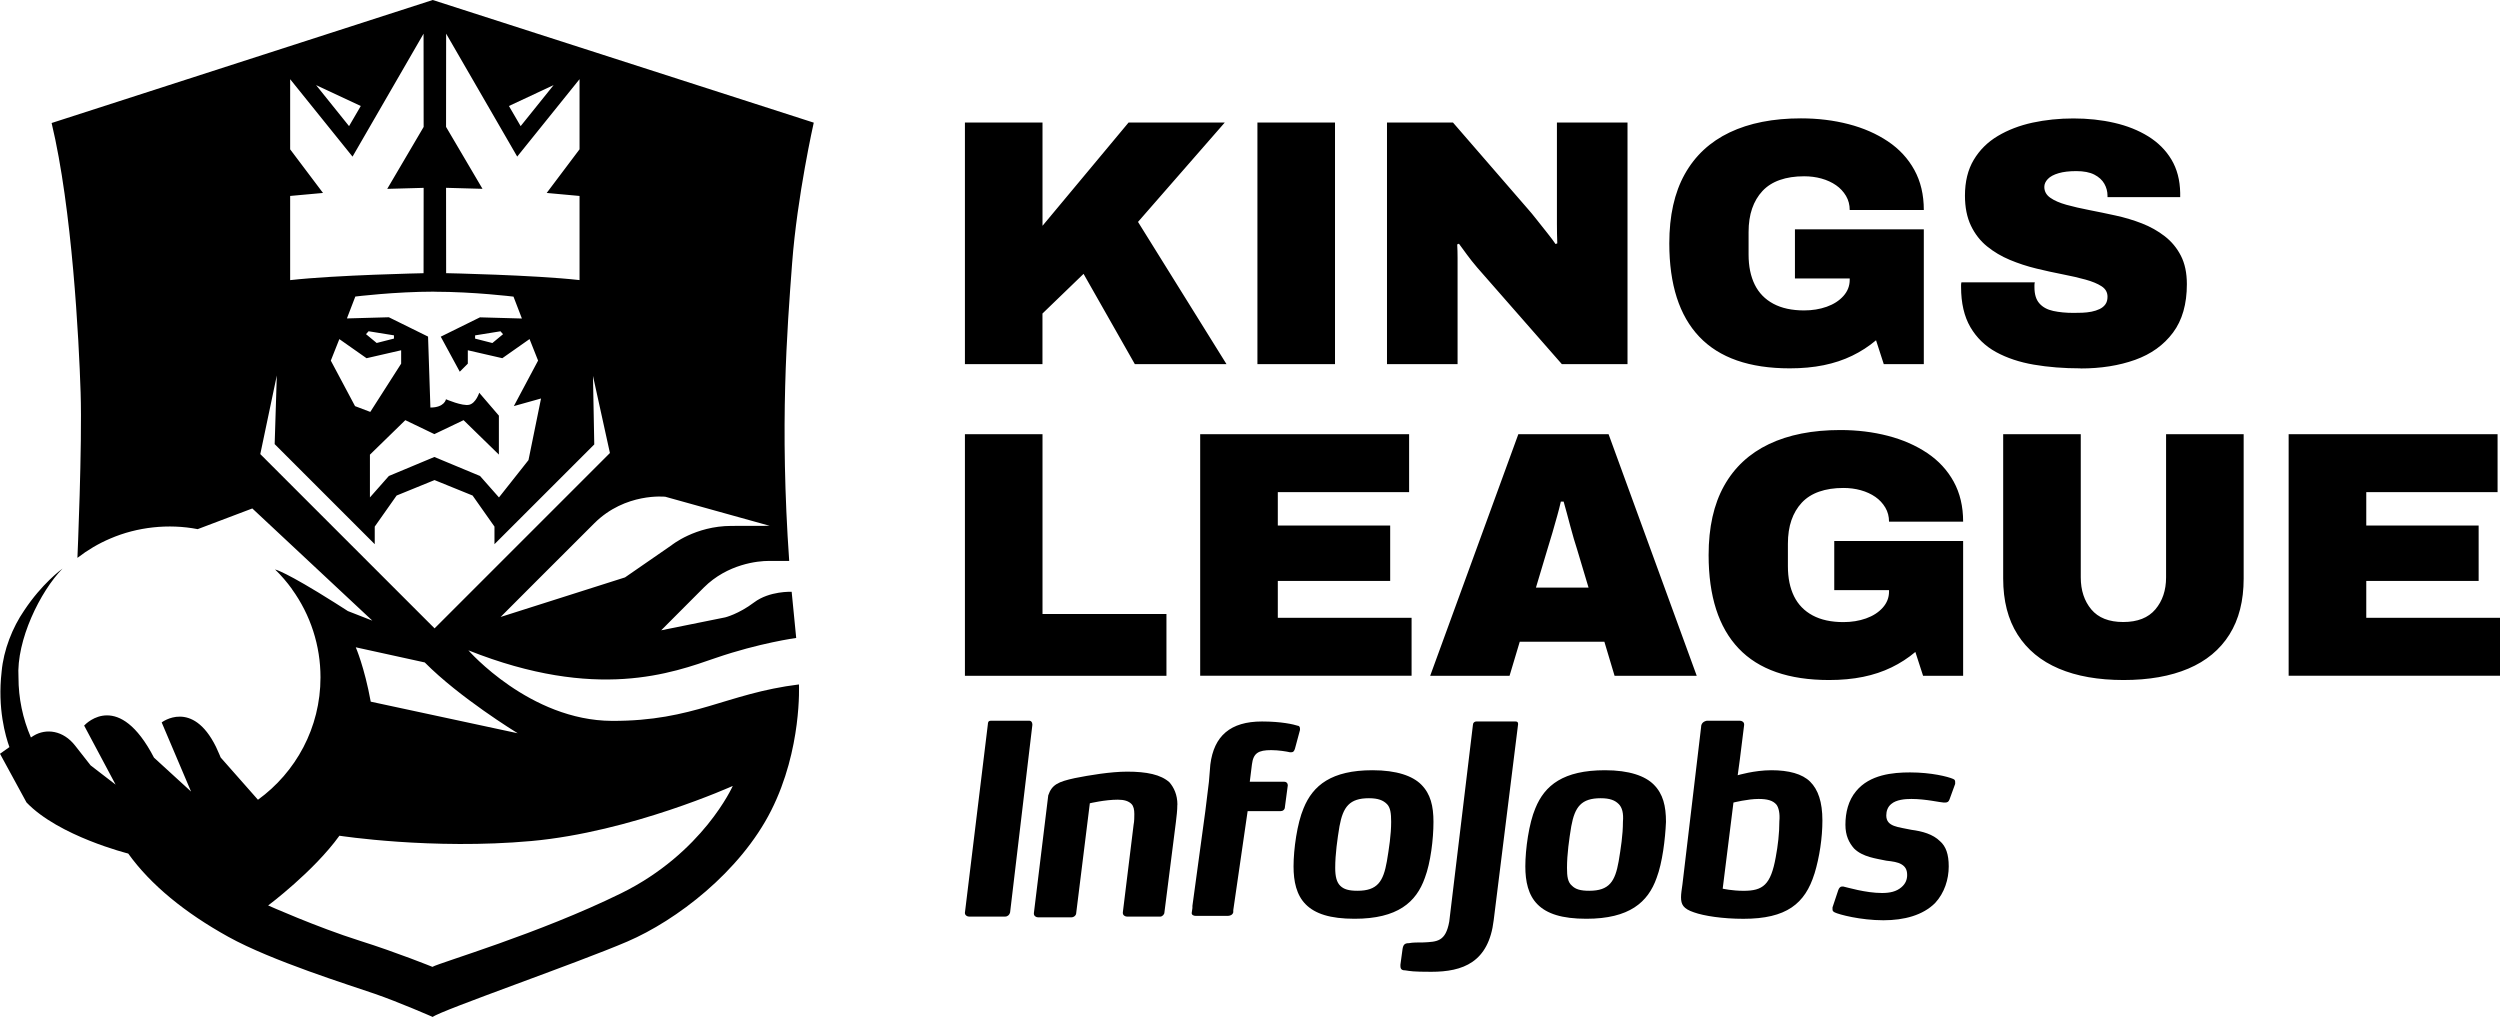
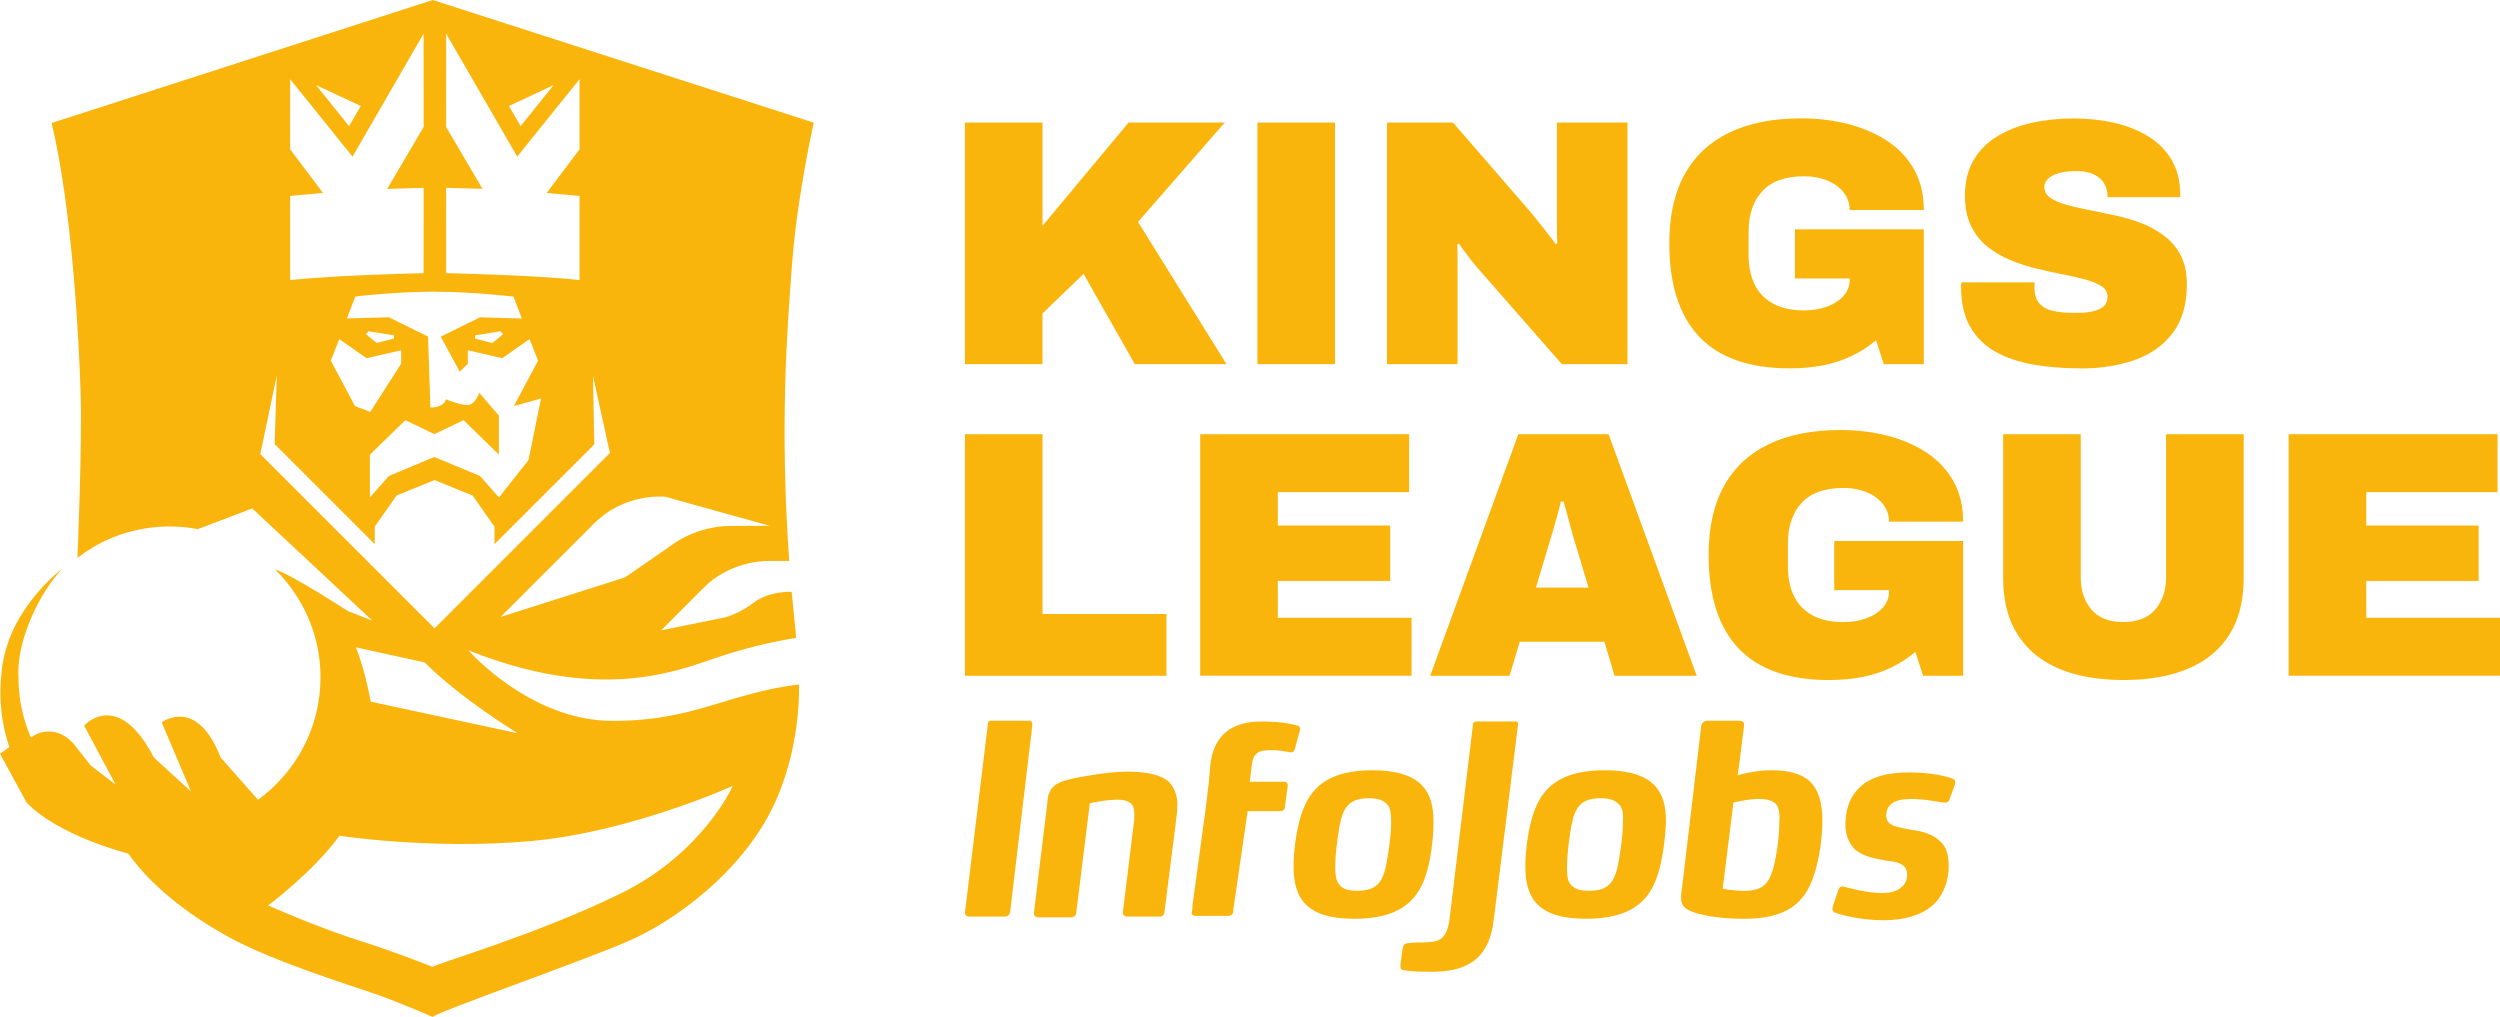
<svg xmlns="http://www.w3.org/2000/svg" id="Capa_2" viewBox="0 0 618.03 251.4">
  <defs>
-     <style>.cls-1{fill:#000}</style>
+     <style>.cls-1{fill:#fab50c}</style>
  </defs>
  <g id="Capa_3">
    <path d="M6.54 198.36c7.98 8.36 25.16 12.65 25.16 12.65 5.53 7.72 14.05 14.66 24.76 20.59 10.7 5.94 30.12 11.98 36.13 14.06 6.01 2.07 14.38 5.74 14.38 5.74 1.96-1.59 36-13.42 48.12-18.64 12.13-5.21 27.9-17.23 35.55-32.39 7.66-15.17 6.87-31.17 6.87-31.17-18.06 2.25-25.89 9.08-46.22 9.01-20.33-.08-35.5-17.44-35.5-17.44 31.75 12.63 50.4 5.59 61.16 1.88 10.76-3.7 19.88-4.94 19.88-4.94l-1.12-11.41s-5.46-.26-9.3 2.63c-3.83 2.89-7.13 3.69-7.13 3.69l-15.83 3.2s4.61-4.64 10.52-10.55c5.91-5.91 13.51-6.6 16-6.6h5.13c-2.36-33.83-.53-56.93.72-73.59 1.26-16.66 5.35-34.76 5.35-34.76L106.98 0 12.76 30.41c5.09 21.23 6.75 53.55 7.17 66.62.42 13.07-.79 40.86-.79 40.86h.03c2.47-1.91 5.17-3.51 8.08-4.75 6.68-2.88 14.43-3.72 21.62-2.33l13.42-5.08.09-.03.18.17 28.17 26.33 1.28 1.19.04.04-6.06-2.37c-.15-.09-.28-.18-.43-.28-.96-.62-1.87-1.2-2.73-1.74-12.39-7.83-14.84-8.27-14.84-8.27 1.55 1.5 2.95 3.14 4.22 4.89l-.04-.02a37.127 37.127 0 0 1 7.06 21.83c0 12.44-6.1 23.46-15.46 30.24l-9.22-10.45c-.11-.28-.22-.53-.33-.79a29.8 29.8 0 0 0-.83-1.85c-5.85-11.85-13.42-6.03-13.42-6.03l7.26 17.09-9.16-8.38c-8.61-16.6-16.62-8.61-17.23-7.97l-.04.04 7.26 13.62.52.98-6.18-4.76s-.84-1.04-3.81-4.86c-2.97-3.82-7.2-4.33-10.26-2.48l-.69.44a37.272 37.272 0 0 1-3.07-14.84c-.57-9.19 5.39-21.29 10.9-26.92-.41.31-5.12 3.77-9.5 10.38C3.1 155.1.88 160.66.4 166.05v.02c-1.05 9.07.97 15.98 1.93 18.62-1.36.94-2.33 1.65-2.33 1.65l6.54 12.01Zm157.89-75.57 25.83 7.19s-.48.03-9.44.03-14.81 4.78-14.81 4.78l-11.5 7.95-30.75 9.78s15.54-15.58 23.19-23.19c7.65-7.61 17.48-6.53 17.48-6.53ZM136.86 21.04l-8.15 10.14-2.9-4.98 11.05-5.16Zm-26.59 10.33.02-23.05 17.57 30.39 15.41-19.14v17.34l-8.12 10.79 8.12.74v20.8c-11.34-1.27-32.98-1.71-32.98-1.71l-.02-21.1 9.01.25-9.01-15.31Zm-2.87 40.75c9.73 0 19.54 1.21 19.54 1.21l2.08 5.41-10.37-.29-9.69 4.78 4.7 8.66 1.99-1.99v-3.31l8.53 1.96 6.73-4.73 2.11 5.32-5.99 11.25 6.72-1.88-3.1 15.23-7.3 9.23-4.68-5.3-11.29-4.7-11.25 4.7-4.68 5.3V112.4l8.75-8.53 7.18 3.45 7.22-3.45 8.73 8.51v-9.63l-4.86-5.66s-.8 2.57-2.47 2.97c-1.66.41-5.75-1.36-5.75-1.36s-.34 2.05-3.85 2.05l-.58-17.54-9.69-4.78-10.37.29 2.08-5.41s9.79-1.21 19.51-1.21Zm16.97 10.49-2.65 2.19-4.27-1.09v-.8l6.27-1.01.64.72Zm-33.74 5.94 8.54-1.96v3.31l-7.63 11.93-3.77-1.43-5.99-11.25 2.11-5.32 6.73 4.73Zm-.15-5.94.64-.72 6.27 1.01v.8l-4.27 1.09-2.65-2.19ZM89.19 26.2l-2.9 4.98-8.15-10.14 11.05 5.16ZM71.73 48.44l8.12-.74-8.12-10.78V19.58l15.42 19.14 17.56-30.39.02 23.05-9 15.31 9-.25-.02 21.1s-21.64.44-32.98 1.71v-20.8Zm-7.38 63.8 4.08-19.42-.53 16.97 24.74 24.74v-4.35l5.41-7.68 9.37-3.82 9.41 3.82 5.41 7.68v4.35l24.67-24.66-.32-16.94 4.19 19.06-43.35 43.35-43.08-43.08ZM105 163.76c8.6 8.69 22.55 17.24 22.98 17.51l-36.33-7.81c-1.56-8.55-3.7-13.44-3.7-13.44l17.04 3.74ZM83.9 206.6s22.9 3.54 47.48 1.31c24.59-2.23 49.77-13.62 49.77-13.62s-7.33 16.58-27.64 26.56c-20.31 9.98-44.75 17.1-46.61 18.17 0 0-8.63-3.51-18-6.47-10.57-3.34-22.61-8.71-22.61-8.71s11.24-8.39 17.61-17.23ZM238.54 90.02V30.3h19.18v25.52l21.27-25.52h23.78l-21.44 24.56 21.87 35.15h-22.66L267.87 67.7l-10.16 9.81v12.5h-19.18ZM310.85 90.02V30.3h19.18v59.72h-19.18ZM342.88 90.02V30.3h16.32l18.58 21.44c.52.58 1.22 1.42 2.08 2.52.87 1.1 1.75 2.21 2.65 3.34.9 1.13 1.58 2.04 2.04 2.73l.43-.17c-.06-1.62-.09-3.23-.09-4.82V30.3h17.45v59.72h-16.23l-20.92-23.87c-.99-1.16-1.82-2.21-2.52-3.17-.69-.95-1.36-1.87-2-2.73l-.43.17c.06 1.1.09 2.2.09 3.3v26.3h-17.45ZM442.44 91.06c-9.95 0-17.4-2.6-22.35-7.81-4.95-5.21-7.42-12.9-7.42-23.09 0-6.83 1.27-12.53 3.82-17.1 2.55-4.57 6.25-8.01 11.11-10.33 4.86-2.31 10.73-3.47 17.62-3.47 4.17 0 8.09.48 11.76 1.43s6.91 2.37 9.72 4.25c2.81 1.88 4.99 4.24 6.55 7.07 1.56 2.84 2.34 6.13 2.34 9.9h-18.32c0-1.27-.3-2.43-.91-3.47a8.415 8.415 0 0 0-2.47-2.65c-1.04-.72-2.24-1.27-3.6-1.65-1.36-.38-2.79-.56-4.3-.56-2.26 0-4.25.3-5.99.91-1.74.61-3.17 1.52-4.3 2.73-1.13 1.22-1.98 2.66-2.56 4.34-.58 1.68-.87 3.62-.87 5.82v5.56c0 2.89.51 5.37 1.52 7.42s2.55 3.63 4.6 4.73c2.05 1.1 4.59 1.65 7.6 1.65 2.02 0 3.89-.3 5.6-.91 1.71-.61 3.08-1.49 4.12-2.65s1.56-2.49 1.56-3.99v-.35h-13.54V56.69h31.86v33.33h-9.9l-1.91-5.9a28.27 28.27 0 0 1-5.9 3.82c-2.14 1.04-4.49 1.82-7.03 2.34-2.55.52-5.35.78-8.42.78ZM514.31 91.06c-4.11 0-7.94-.3-11.5-.91-3.56-.61-6.68-1.65-9.37-3.12-2.69-1.48-4.8-3.53-6.34-6.16-1.53-2.63-2.3-5.95-2.3-9.94v-.48c0-.2.03-.42.09-.65h18.14a2.6 2.6 0 0 0-.09.65v.56c0 1.74.4 3.07 1.22 3.99.81.93 1.95 1.55 3.43 1.87 1.48.32 3.14.48 4.99.48.7 0 1.43-.01 2.21-.04s1.53-.12 2.26-.26c.72-.14 1.39-.36 2-.65.61-.29 1.08-.68 1.43-1.17.35-.49.52-1.11.52-1.87 0-1.1-.49-1.97-1.48-2.6-.98-.64-2.32-1.19-3.99-1.65-1.68-.46-3.56-.9-5.64-1.3-2.08-.4-4.25-.88-6.51-1.43-2.26-.55-4.43-1.26-6.51-2.13-2.08-.87-3.96-1.98-5.64-3.34-1.68-1.36-3.01-3.07-3.99-5.12-.98-2.05-1.48-4.53-1.48-7.42 0-3.47.72-6.42 2.17-8.85 1.45-2.43 3.43-4.4 5.95-5.9s5.38-2.6 8.59-3.3c3.21-.69 6.58-1.04 10.11-1.04s6.96.36 10.11 1.09c3.15.72 5.95 1.84 8.38 3.34 2.43 1.51 4.34 3.41 5.73 5.73 1.39 2.32 2.11 5.06 2.17 8.25v1.04H521v-.35c0-1.04-.26-2.03-.78-2.95-.52-.92-1.35-1.68-2.47-2.26-1.13-.58-2.62-.87-4.47-.87-1.74 0-3.2.17-4.38.52-1.19.35-2.07.82-2.65 1.43-.58.61-.87 1.26-.87 1.95 0 1.1.49 2 1.48 2.69.98.69 2.31 1.27 3.99 1.74 1.68.46 3.56.9 5.64 1.3 2.08.41 4.25.85 6.51 1.35 2.26.49 4.43 1.14 6.51 1.95s3.96 1.87 5.64 3.17c1.68 1.3 3.01 2.91 3.99 4.82.98 1.91 1.48 4.25 1.48 7.03 0 4.92-1.14 8.91-3.43 11.98-2.29 3.07-5.41 5.31-9.37 6.73-3.97 1.42-8.46 2.13-13.5 2.13ZM238.54 167.06v-59.72h19.18v44.44h30.64v15.28h-49.82ZM296.7 167.06v-59.72h51.65v14.32h-32.46v8.25h27.78v13.71h-27.78v9.11h33.07v14.32h-52.25ZM353.56 167.06l21.79-59.72h22.31l21.79 59.72h-20.31l-2.52-8.42H375.7l-2.52 8.42h-19.62Zm26.13-21.79h13.02l-2.86-9.55c-.23-.69-.49-1.53-.78-2.52-.29-.98-.58-2.03-.87-3.12-.29-1.1-.58-2.18-.87-3.26-.29-1.07-.55-2.01-.78-2.82h-.69a70.24 70.24 0 0 1-.91 3.56c-.38 1.33-.77 2.71-1.17 4.12-.41 1.42-.81 2.76-1.22 4.04l-2.86 9.55ZM452.16 168.11c-9.95 0-17.4-2.6-22.35-7.81-4.95-5.21-7.42-12.9-7.42-23.09 0-6.83 1.27-12.53 3.82-17.1 2.55-4.57 6.25-8.01 11.11-10.33 4.86-2.31 10.73-3.47 17.62-3.47 4.17 0 8.09.48 11.76 1.43s6.91 2.37 9.72 4.25c2.81 1.88 4.99 4.24 6.55 7.07 1.56 2.84 2.34 6.13 2.34 9.9h-18.32c0-1.27-.3-2.43-.91-3.47a8.415 8.415 0 0 0-2.47-2.65c-1.04-.72-2.24-1.27-3.6-1.65-1.36-.38-2.79-.56-4.3-.56-2.26 0-4.25.3-5.99.91-1.74.61-3.17 1.52-4.3 2.73-1.13 1.22-1.98 2.66-2.56 4.34-.58 1.68-.87 3.62-.87 5.82v5.56c0 2.89.51 5.37 1.52 7.42s2.55 3.63 4.6 4.73c2.05 1.1 4.59 1.65 7.6 1.65 2.02 0 3.89-.3 5.6-.91 1.71-.61 3.08-1.49 4.12-2.65s1.56-2.49 1.56-3.99v-.35h-13.54v-12.15h31.86v33.33h-9.9l-1.91-5.9a28.27 28.27 0 0 1-5.9 3.82c-2.14 1.04-4.48 1.82-7.03 2.34-2.55.52-5.35.78-8.42.78ZM524.98 168.11c-6.25 0-11.59-.94-16.01-2.82-4.43-1.88-7.83-4.69-10.2-8.42-2.37-3.73-3.56-8.35-3.56-13.85v-35.68h19.18v35.41c0 3.18.87 5.82 2.6 7.9 1.74 2.08 4.37 3.12 7.9 3.12s6.18-1.04 7.94-3.12c1.76-2.08 2.65-4.72 2.65-7.9v-35.41h19.18v35.68c0 5.5-1.17 10.11-3.52 13.85-2.34 3.73-5.73 6.54-10.16 8.42s-9.77 2.82-16.01 2.82ZM565.78 167.06v-59.72h51.65v14.32h-32.46v8.25h27.78v13.71h-27.78v9.11h33.07v14.32h-52.25ZM238.54 225.71c0 .53.53.89 1.06.89h8.87c.53 0 1.06-.35 1.24-1.06l5.5-46.3v-.18c0-.53-.35-.89-.71-.89h-9.58c-.53 0-.71.35-.71.89l-5.68 46.65ZM291.05 198.93c0 1.42-.18 2.84-.35 4.26l-2.84 22.35c0 .53-.53 1.06-1.06 1.06h-8.16c-.53 0-1.06-.35-1.06-.89v-.18l2.66-21.64c.18-.89.18-1.95.18-2.66 0-1.06-.18-1.95-.71-2.48-.71-.71-1.77-1.06-3.37-1.06-3.19 0-6.92.89-6.92.89l-3.37 27.14c0 .53-.53 1.06-1.24 1.06h-8.16c-.53 0-1.06-.35-1.06-.89v-.18l3.55-29.09c.89-2.66 2.48-3.37 6.56-4.26 3.55-.71 8.87-1.6 12.95-1.6 4.79 0 8.34.71 10.47 2.66 1.06 1.24 1.95 3.02 1.95 5.5ZM375.3 179.06c0-.53-.18-.71-.71-.71h-9.58c-.53 0-.89.35-.89.89l-5.85 48.6c-.89 4.97-3.02 4.97-6.39 5.14-1.42 0-2.66 0-3.55.18-1.06 0-1.42.35-1.6 1.42l-.53 3.9v.35c0 .89.53 1.06 1.24 1.06 1.24.18 1.77.35 6.39.35 7.8 0 14.19-2.31 15.43-12.77l6.03-48.43Z" class="cls-1" />
    <path d="M352.24 217.02c-2.13 6.03-6.74 10.11-17.38 10.11-6.03 0-9.76-1.24-12.06-3.55-2.31-2.31-3.02-5.68-3.02-9.4 0-4.26.89-10.64 2.48-14.37 2.31-5.68 6.92-9.4 17.03-9.4 6.03 0 9.93 1.42 12.06 3.55 2.31 2.31 3.02 5.32 3.02 9.22 0 4.26-.71 10.11-2.13 13.84m-9.4-18.27c-.89-.89-2.13-1.42-4.43-1.42-4.79 0-6.39 2.13-7.27 6.92-.53 3.19-1.06 6.92-1.06 10.29 0 2.13.35 3.55 1.24 4.43s2.13 1.24 4.26 1.24c4.97 0 6.39-2.31 7.27-7.27.53-3.19 1.06-6.56 1.06-9.76 0-2.13-.18-3.55-1.06-4.43M409.54 217.02c-2.13 6.03-6.74 10.11-17.38 10.11-6.03 0-9.76-1.24-12.06-3.55-2.31-2.31-3.02-5.68-3.02-9.4 0-4.26.89-10.64 2.48-14.37 2.31-5.68 6.92-9.4 17.21-9.4 6.03 0 9.93 1.42 12.06 3.55 2.31 2.31 3.02 5.32 3.02 9.22-.18 4.26-.89 10.11-2.31 13.84m-9.4-18.27c-.89-.89-2.13-1.42-4.43-1.42-4.79 0-6.39 2.13-7.27 6.92-.53 3.19-1.06 6.92-1.06 10.29 0 2.13.18 3.55 1.24 4.43.89.89 2.13 1.24 4.26 1.24 4.97 0 6.39-2.31 7.27-7.27.53-3.19 1.06-6.56 1.06-9.76.18-2.13-.18-3.55-1.06-4.43M448.56 215.96c-2.31 7.45-6.92 11.18-17.56 11.18-5.14 0-9.76-.71-12.24-1.6-2.66-.89-3.19-1.95-3.19-3.73 0-.89.18-1.95.35-3.19l4.61-38.85c0-.89.53-1.42 1.42-1.6h8.16c.53 0 1.06.35 1.06.89v.18l-1.06 8.51-.53 3.9s4.08-1.24 8.34-1.24 7.63.89 9.58 2.84c1.95 1.95 3.02 4.97 3.02 9.58 0 4.26-.71 9.05-1.95 13.13m-9.4-17.03c-.89-1.06-2.31-1.42-4.43-1.42-2.66 0-6.21.89-6.21.89l-2.66 21.29s2.31.53 5.14.53c4.79 0 6.74-1.42 7.98-8.34.53-2.84.89-5.85.89-8.87.18-1.95-.18-3.37-.71-4.08M481.91 197.69c-.18.53-.53.71-1.06.71h-.35c-.71 0-4.43-.89-7.98-.89-1.6 0-3.73.18-4.97 1.24-.89.71-1.24 1.77-1.24 2.84 0 2.84 3.02 2.84 6.21 3.55 2.66.35 5.32 1.06 7.1 2.84 1.42 1.24 2.13 3.19 2.13 6.21 0 3.19-1.06 6.56-3.37 9.05-3.02 3.02-7.63 4.26-12.77 4.26-5.68 0-11-1.42-12.06-1.95-.18-.18-.53-.18-.53-.71v-.53l1.42-4.26c.18-.53.53-.89.89-.89h.35c.89.18 5.5 1.6 9.58 1.6 1.95 0 3.55-.35 4.79-1.42 1.06-.89 1.42-1.95 1.42-3.02 0-1.42-.53-2.13-1.42-2.66s-2.13-.71-3.73-.89c-2.48-.53-5.85-.89-7.98-3.02-1.24-1.42-2.13-3.19-2.13-5.85 0-3.02.71-6.03 2.66-8.34 3.37-4.08 9.05-4.61 13.3-4.61 5.32 0 9.4 1.06 10.64 1.6.53.18.53.53.53.89v.35l-1.42 3.9ZM320.85 179.42c-1.06-.35-4.08-1.06-8.87-1.06-7.8 0-11.88 3.55-12.77 10.64l-.35 4.26-.89 7.27-3.19 23.41v.53l-.18 1.24c0 .53.53.71 1.06.71h7.8c.53 0 1.24-.18 1.42-.89V225l3.55-24.48h8.16c.53 0 1.06-.35 1.06-1.06l.71-5.32c0-.53-.35-.89-.89-.89h-8.51l.53-4.26c.35-2.84 1.6-3.55 4.79-3.55 1.77 0 3.9.35 4.61.53h.35c.53 0 .71-.35.89-.89l1.24-4.61v-.35c0-.35-.18-.71-.53-.71Z" class="cls-1" />
  </g>
</svg>
